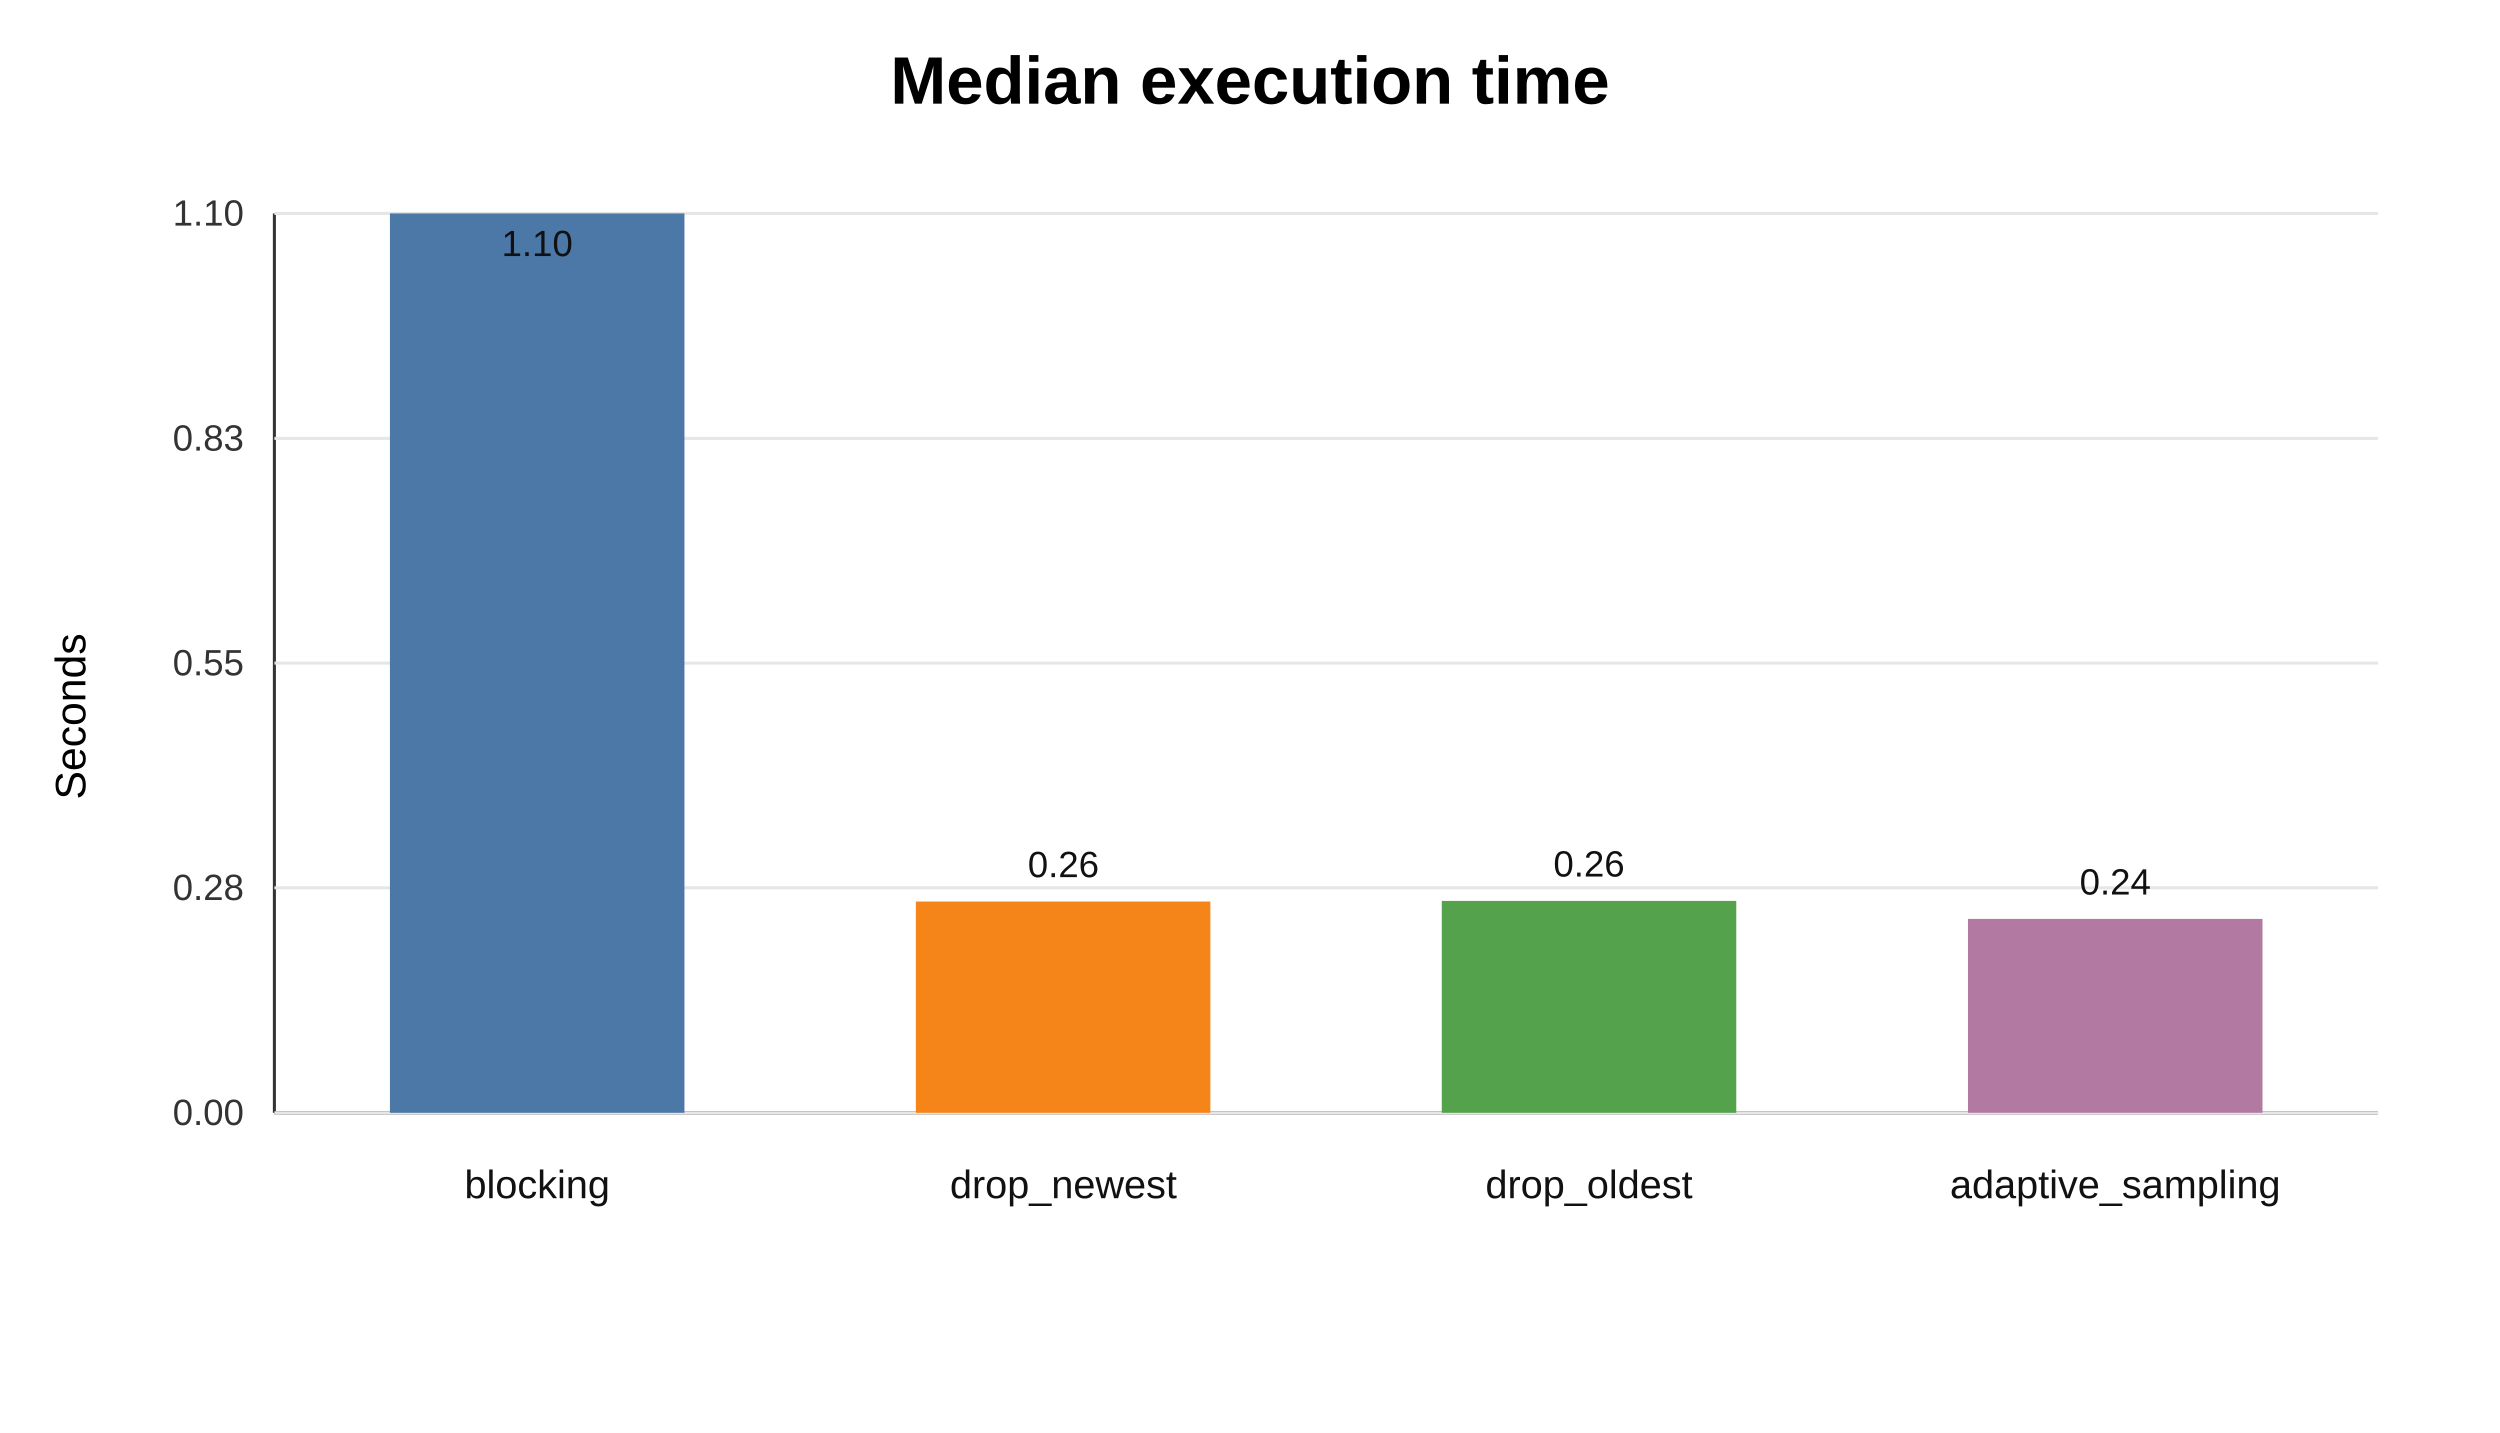
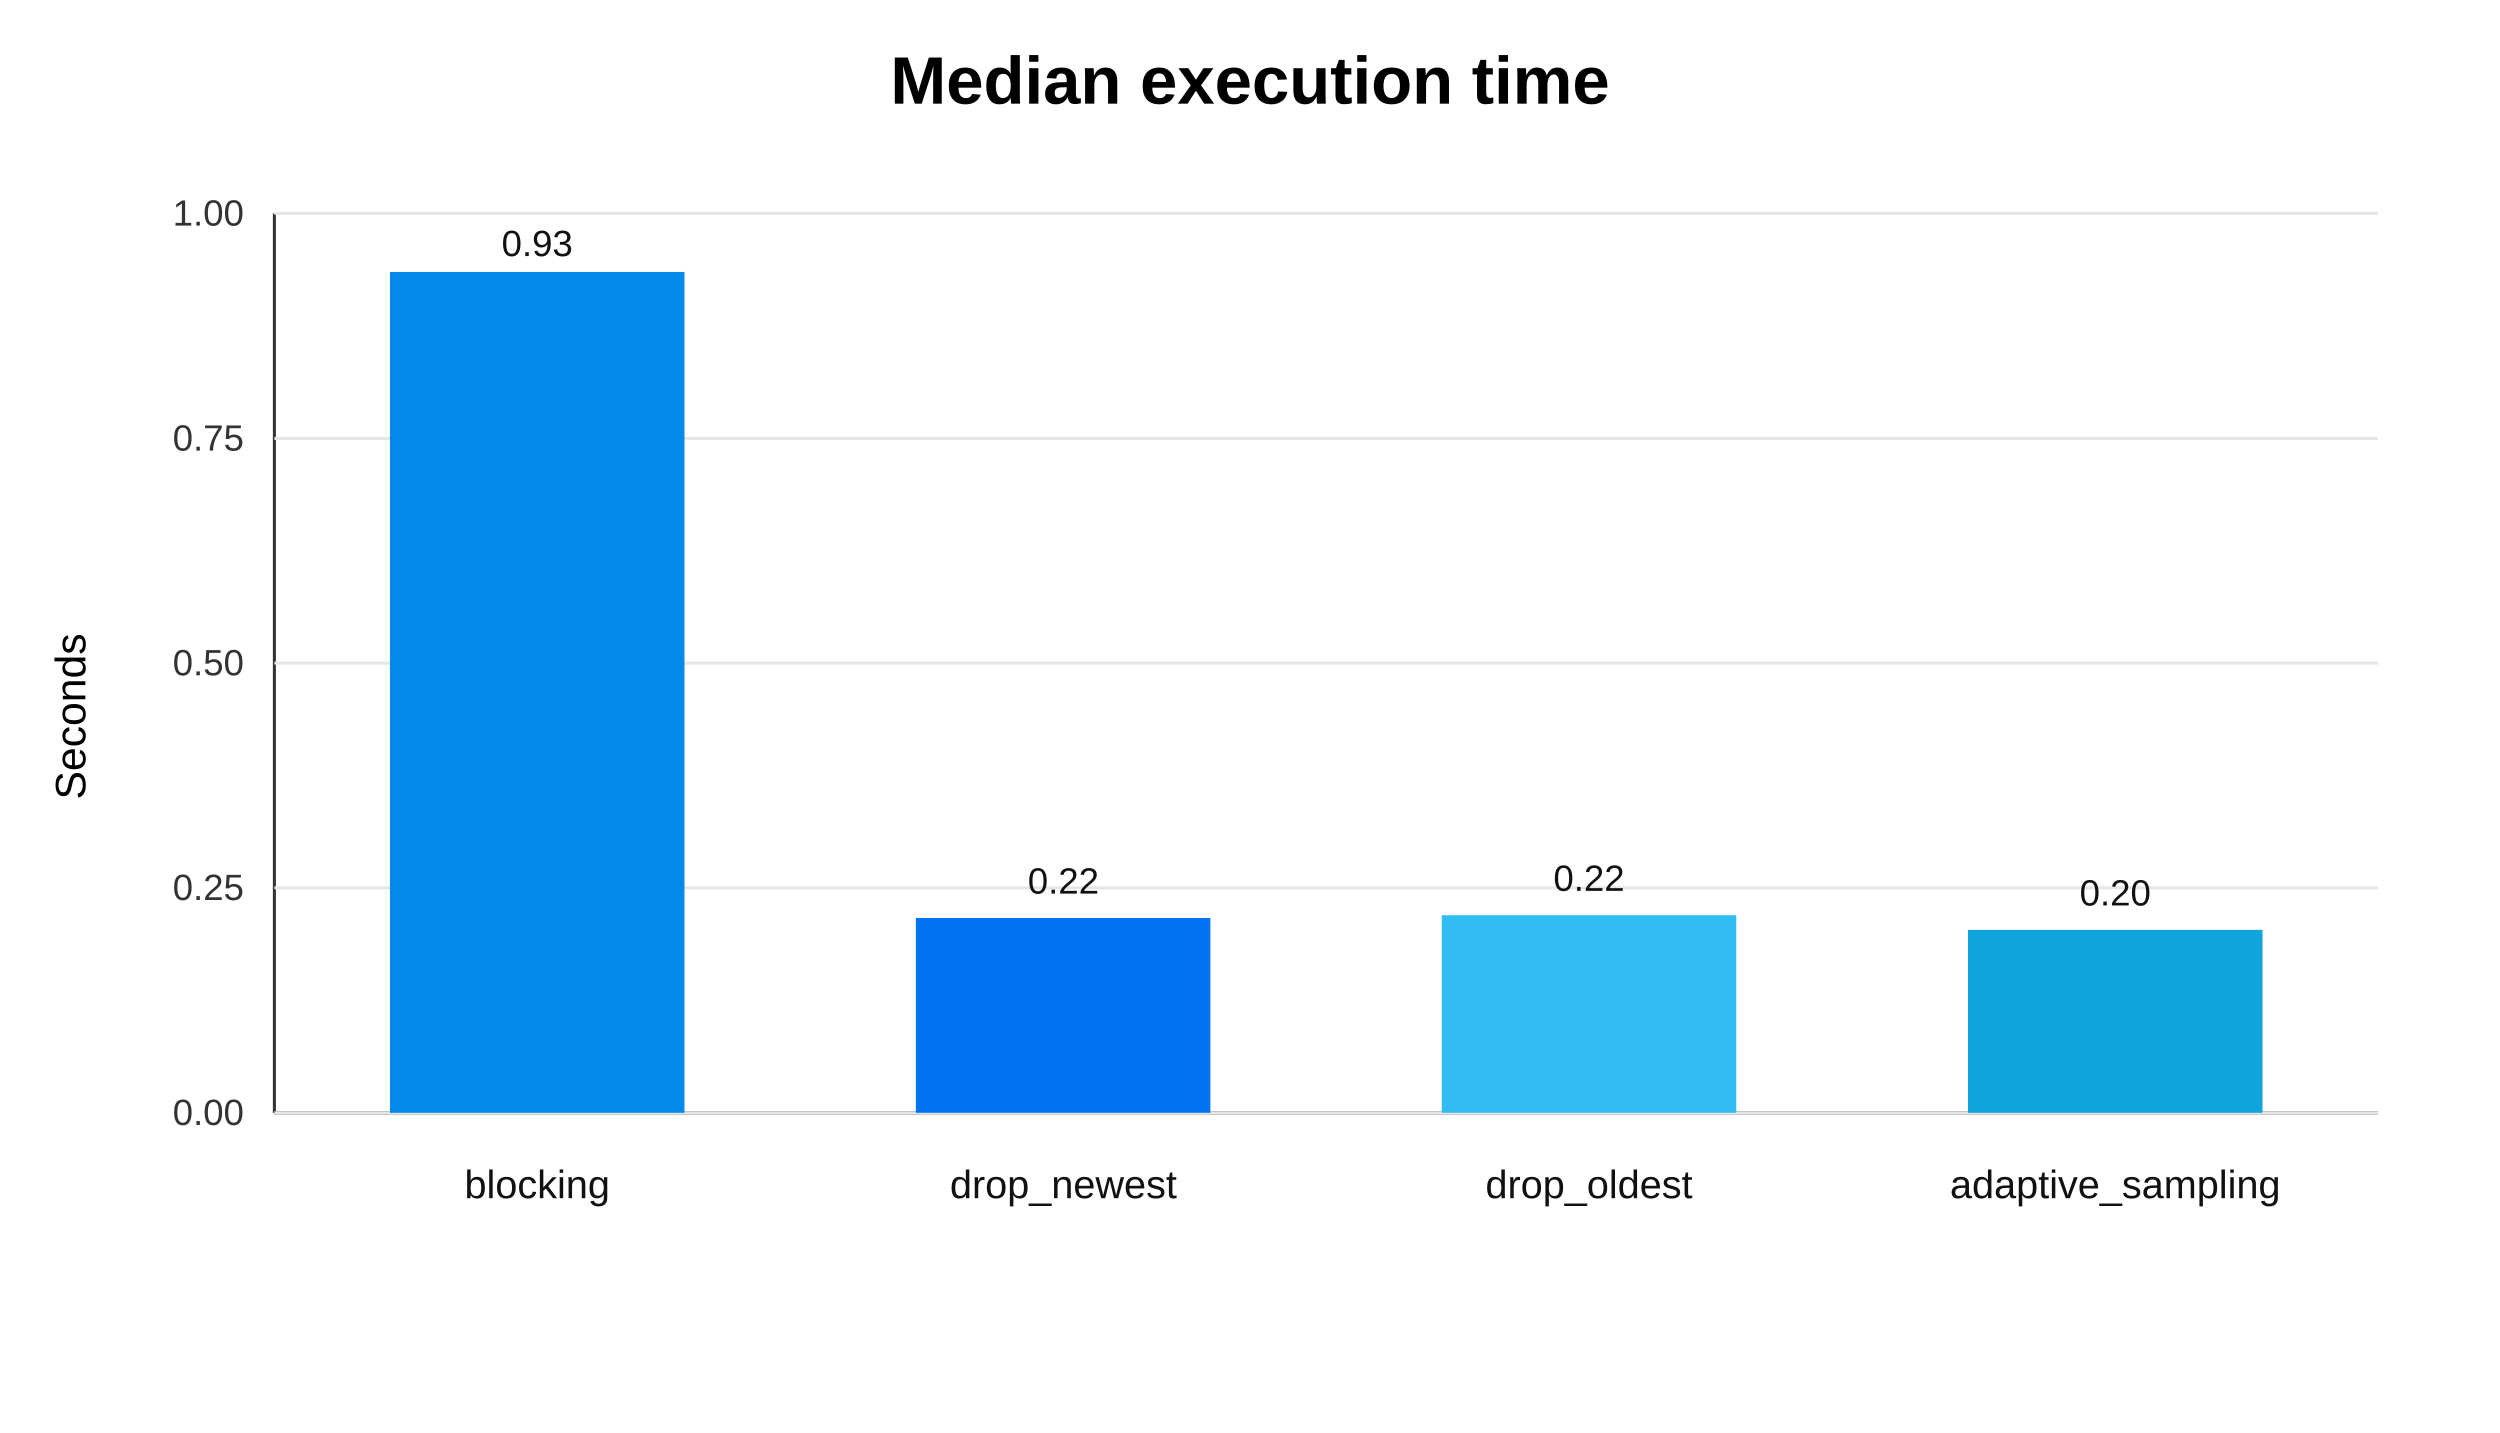
<svg xmlns="http://www.w3.org/2000/svg" width="820" height="470" viewBox="0 0 820 470">
  <rect width="100%" height="100%" fill="#ffffff" />
  <text x="410.0" y="34" text-anchor="middle" font-family="Arial" font-size="22" font-weight="700">Median execution time</text>
  <text x="28" y="235.0" transform="rotate(-90 28 235.0)" text-anchor="middle" font-family="Arial" font-size="14">Seconds</text>
  <line x1="90" y1="365" x2="780" y2="365" stroke="#333" stroke-width="1" />
  <line x1="90" y1="70" x2="90" y2="365" stroke="#333" stroke-width="1" />
  <line x1="90" y1="365.0" x2="780" y2="365.0" stroke="#e6e6e6" stroke-width="1" />
  <text x="80" y="369.0" text-anchor="end" font-family="Arial" font-size="12" fill="#333">0.00</text>
  <line x1="90" y1="291.2" x2="780" y2="291.2" stroke="#e6e6e6" stroke-width="1" />
-   <text x="80" y="295.2" text-anchor="end" font-family="Arial" font-size="12" fill="#333">0.28</text>
+   <text x="80" y="295.2" text-anchor="end" font-family="Arial" font-size="12" fill="#333">0.25</text>
  <line x1="90" y1="217.5" x2="780" y2="217.5" stroke="#e6e6e6" stroke-width="1" />
-   <text x="80" y="221.5" text-anchor="end" font-family="Arial" font-size="12" fill="#333">0.55</text>
+   <text x="80" y="221.5" text-anchor="end" font-family="Arial" font-size="12" fill="#333">0.50</text>
  <line x1="90" y1="143.8" x2="780" y2="143.8" stroke="#e6e6e6" stroke-width="1" />
-   <text x="80" y="147.8" text-anchor="end" font-family="Arial" font-size="12" fill="#333">0.83</text>
+   <text x="80" y="147.8" text-anchor="end" font-family="Arial" font-size="12" fill="#333">0.75</text>
  <line x1="90" y1="70.0" x2="780" y2="70.0" stroke="#e6e6e6" stroke-width="1" />
-   <text x="80" y="74.0" text-anchor="end" font-family="Arial" font-size="12" fill="#333">1.10</text>
-   <rect x="127.9" y="70.0" width="96.6" height="295.0" fill="#4C78A8" />
-   <text x="176.2" y="84.0" text-anchor="middle" font-family="Arial" font-size="12" fill="#111">1.10</text>
+   <text x="80" y="74.0" text-anchor="end" font-family="Arial" font-size="12" fill="#333">1.00</text>
+   <rect x="127.9" y="89.2" width="96.6" height="275.8" fill="#0389EA" />
+   <text x="176.2" y="84.0" text-anchor="middle" font-family="Arial" font-size="12" fill="#111">0.93</text>
  <text x="176.2" y="393.0" text-anchor="middle" font-family="Arial" font-size="13" fill="#111">blocking</text>
-   <rect x="300.4" y="295.7" width="96.6" height="69.3" fill="#F58518" />
-   <text x="348.8" y="287.7" text-anchor="middle" font-family="Arial" font-size="12" fill="#111">0.26</text>
+   <rect x="300.4" y="301.1" width="96.6" height="63.9" fill="#0173F1" />
+   <text x="348.8" y="293.1" text-anchor="middle" font-family="Arial" font-size="12" fill="#111">0.22</text>
  <text x="348.8" y="393.0" text-anchor="middle" font-family="Arial" font-size="13" fill="#111">drop_newest</text>
-   <rect x="472.9" y="295.5" width="96.6" height="69.5" fill="#54A24B" />
-   <text x="521.2" y="287.5" text-anchor="middle" font-family="Arial" font-size="12" fill="#111">0.26</text>
+   <rect x="472.9" y="300.2" width="96.6" height="64.8" fill="#31BDF1" />
+   <text x="521.2" y="292.2" text-anchor="middle" font-family="Arial" font-size="12" fill="#111">0.22</text>
  <text x="521.2" y="393.0" text-anchor="middle" font-family="Arial" font-size="13" fill="#111">drop_oldest</text>
-   <rect x="645.5" y="301.4" width="96.6" height="63.6" fill="#B279A2" />
-   <text x="693.8" y="293.4" text-anchor="middle" font-family="Arial" font-size="12" fill="#111">0.24</text>
+   <rect x="645.5" y="305.0" width="96.6" height="60.0" fill="#0FA4DB" />
+   <text x="693.8" y="297.0" text-anchor="middle" font-family="Arial" font-size="12" fill="#111">0.20</text>
  <text x="693.8" y="393.0" text-anchor="middle" font-family="Arial" font-size="13" fill="#111">adaptive_sampling</text>
</svg>
